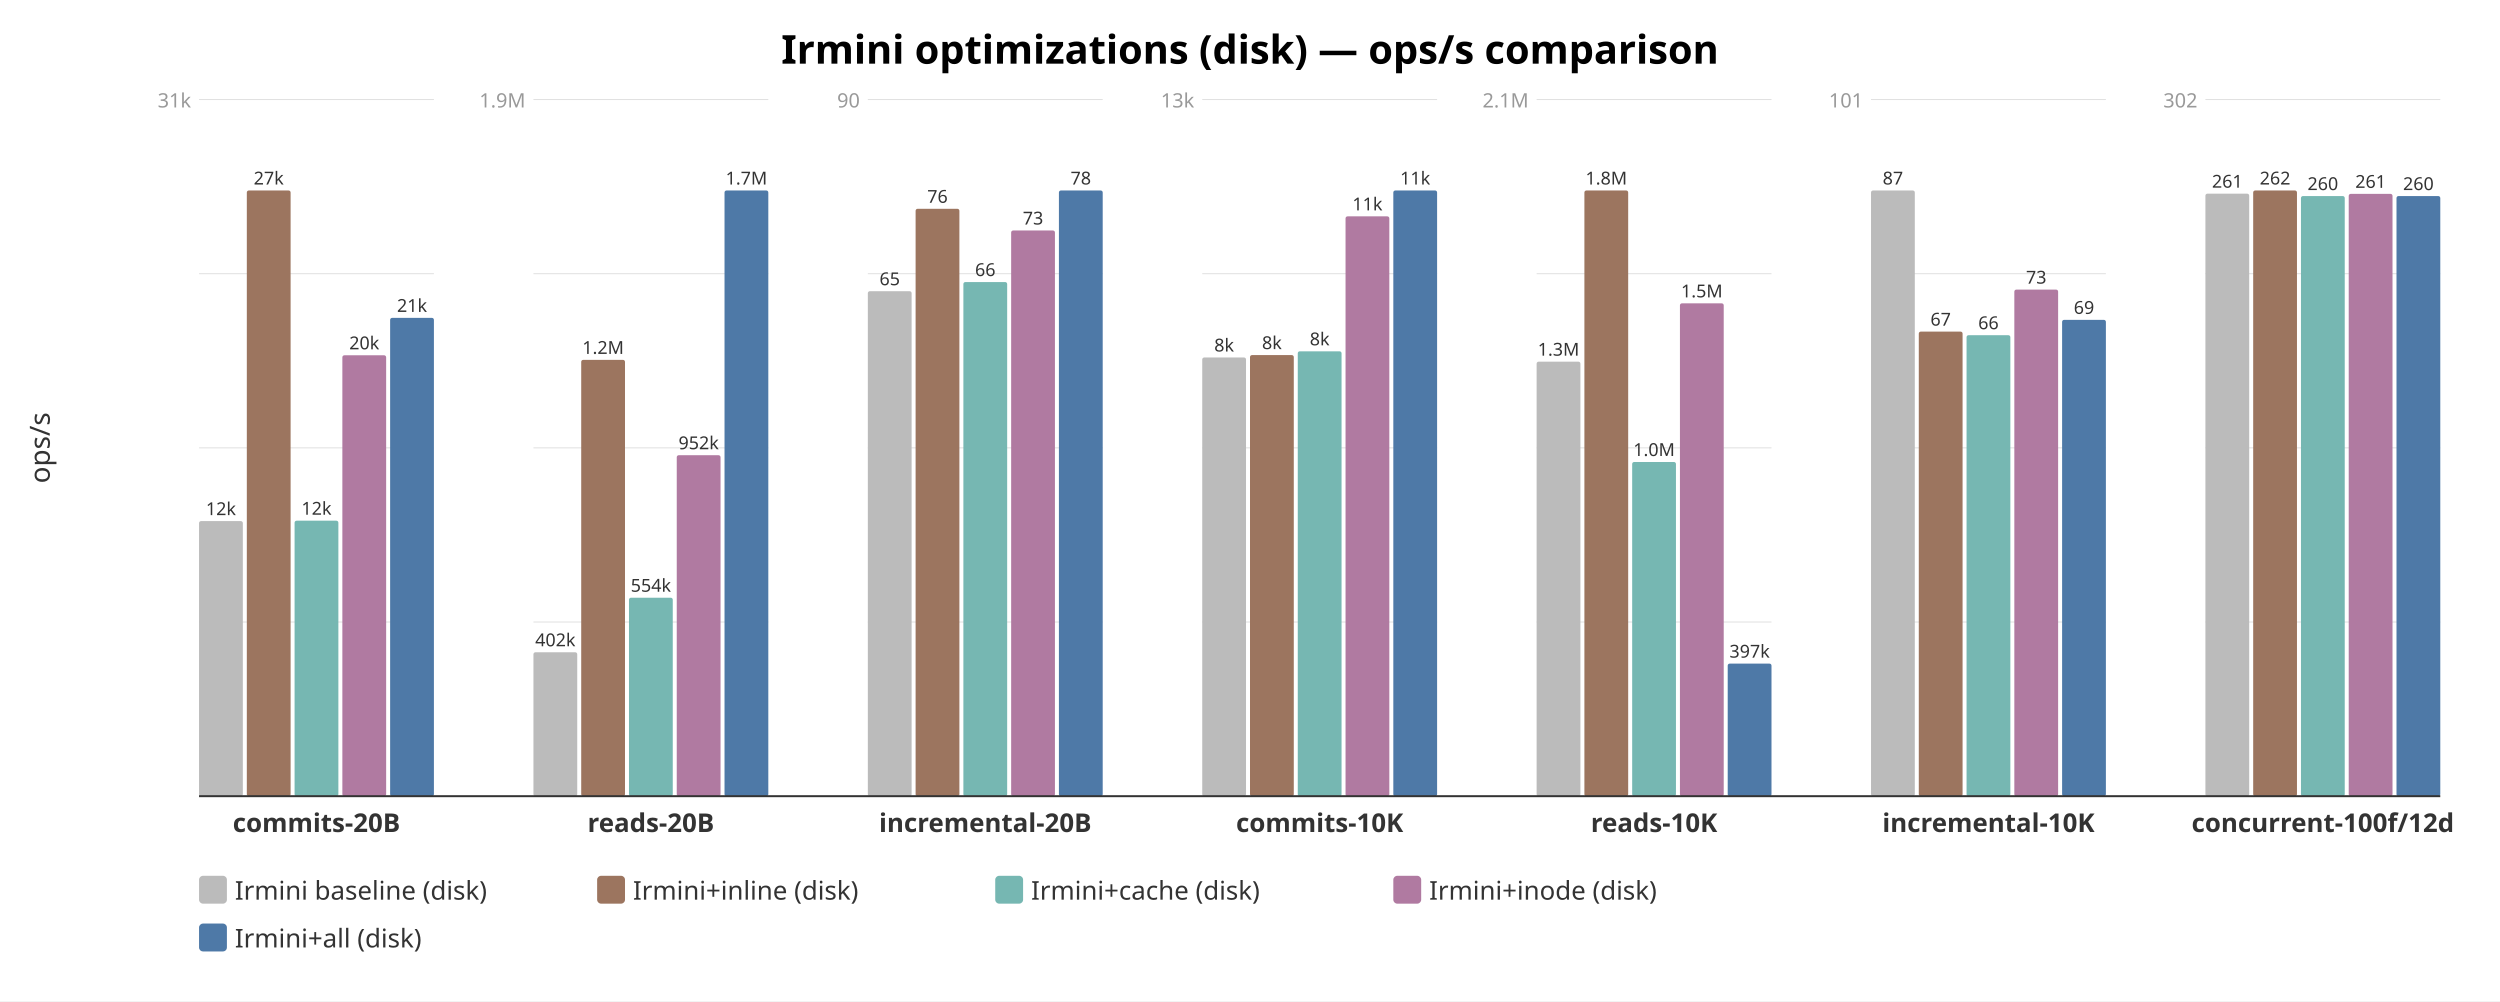
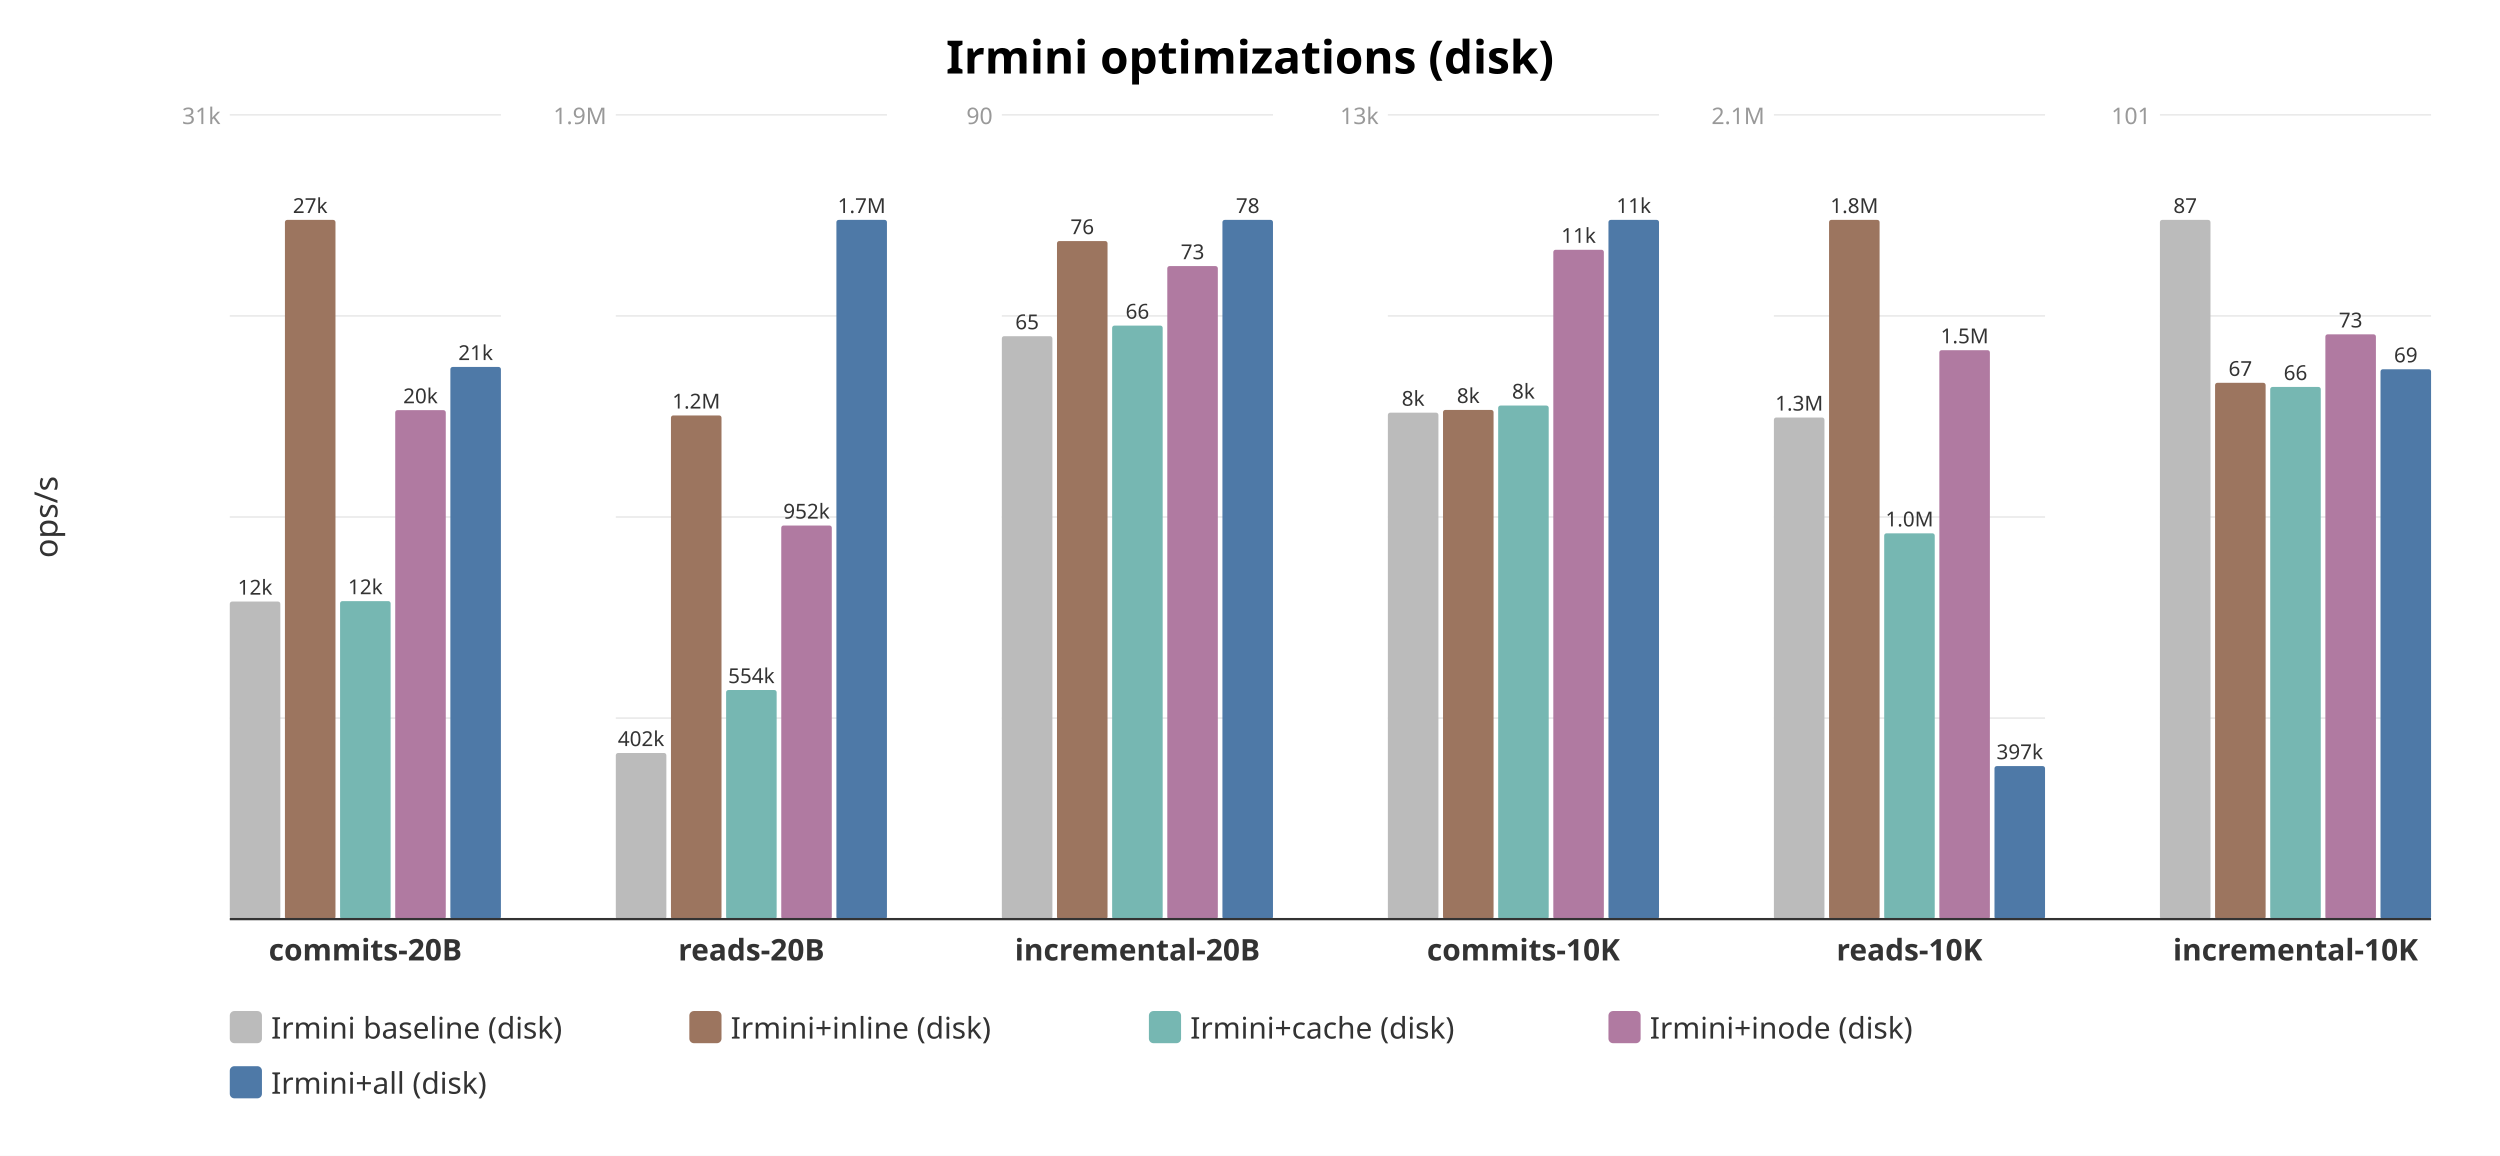
- <svg xmlns="http://www.w3.org/2000/svg" width="1256" height="503" font-family="system-ui, sans-serif" font-size="14">
-   <rect width="1256" height="503" fill="white" />
+ <svg xmlns="http://www.w3.org/2000/svg" width="1088" height="503" font-family="system-ui, sans-serif" font-size="14">
+   <rect width="1088" height="503" fill="white" />
  <defs>
</defs>
-   <text x="628.0" y="32" text-anchor="middle" font-size="20" font-weight="bold">Irmini optimizations (disk) — ops/s comparison</text>
+   <text x="544.0" y="32" text-anchor="middle" font-size="20" font-weight="bold">Irmini optimizations (disk)</text>
  <g transform="translate(100,50)">
    <text x="-75" y="175.0" text-anchor="middle" font-size="14" fill="#333" transform="rotate(-90,-75,175.0)">ops/s</text>
    <line x1="0" y1="262.5" x2="118" y2="262.5" stroke="#e0e0e0" stroke-width="0.5" />
    <line x1="0" y1="175.0" x2="118" y2="175.0" stroke="#e0e0e0" stroke-width="0.5" />
    <line x1="0" y1="87.5" x2="118" y2="87.5" stroke="#e0e0e0" stroke-width="0.5" />
    <line x1="0" y1="0.0" x2="118" y2="0.0" stroke="#e0e0e0" stroke-width="0.5" />
    <text x="-4.0" y="4.0" text-anchor="end" font-size="10" fill="#999">31k</text>
    <rect x="0.0" y="211.8" width="22" height="138.2" fill="#bbb" rx="1" />
    <text x="11.0" y="208.8" text-anchor="middle" font-size="9" fill="#333">12k</text>
    <rect x="24.0" y="45.7" width="22" height="304.3" fill="#9c755f" rx="1" />
    <text x="35.0" y="42.7" text-anchor="middle" font-size="9" fill="#333">27k</text>
    <rect x="48.0" y="211.6" width="22" height="138.4" fill="#76b7b2" rx="1" />
    <text x="59.0" y="208.6" text-anchor="middle" font-size="9" fill="#333">12k</text>
    <rect x="72.0" y="128.5" width="22" height="221.5" fill="#b07aa1" rx="1" />
    <text x="83.0" y="125.5" text-anchor="middle" font-size="9" fill="#333">20k</text>
    <rect x="96.0" y="109.7" width="22" height="240.3" fill="#4e79a7" rx="1" />
    <text x="107.0" y="106.7" text-anchor="middle" font-size="9" fill="#333">21k</text>
    <text x="59.0" y="368" text-anchor="middle" font-size="13" font-weight="bold" fill="#333">commits-20B</text>
    <line x1="168" y1="262.5" x2="286" y2="262.5" stroke="#e0e0e0" stroke-width="0.5" />
    <line x1="168" y1="175.0" x2="286" y2="175.0" stroke="#e0e0e0" stroke-width="0.5" />
    <line x1="168" y1="87.5" x2="286" y2="87.5" stroke="#e0e0e0" stroke-width="0.5" />
    <line x1="168" y1="0.0" x2="286" y2="0.0" stroke="#e0e0e0" stroke-width="0.5" />
    <text x="164.0" y="4.0" text-anchor="end" font-size="10" fill="#999">1.9M</text>
    <rect x="168.0" y="277.7" width="22" height="72.3" fill="#bbb" rx="1" />
    <text x="179.0" y="274.7" text-anchor="middle" font-size="9" fill="#333">402k</text>
    <rect x="192.0" y="130.8" width="22" height="219.2" fill="#9c755f" rx="1" />
    <text x="203.0" y="127.8" text-anchor="middle" font-size="9" fill="#333">1.2M</text>
    <rect x="216.0" y="250.3" width="22" height="99.7" fill="#76b7b2" rx="1" />
    <text x="227.0" y="247.3" text-anchor="middle" font-size="9" fill="#333">554k</text>
    <rect x="240.0" y="178.7" width="22" height="171.3" fill="#b07aa1" rx="1" />
    <text x="251.0" y="175.7" text-anchor="middle" font-size="9" fill="#333">952k</text>
    <rect x="264.0" y="45.7" width="22" height="304.3" fill="#4e79a7" rx="1" />
    <text x="275.0" y="42.7" text-anchor="middle" font-size="9" fill="#333">1.7M</text>
    <text x="227.0" y="368" text-anchor="middle" font-size="13" font-weight="bold" fill="#333">reads-20B</text>
    <line x1="336" y1="262.5" x2="454" y2="262.5" stroke="#e0e0e0" stroke-width="0.5" />
    <line x1="336" y1="175.0" x2="454" y2="175.0" stroke="#e0e0e0" stroke-width="0.5" />
    <line x1="336" y1="87.5" x2="454" y2="87.5" stroke="#e0e0e0" stroke-width="0.5" />
    <line x1="336" y1="0.0" x2="454" y2="0.0" stroke="#e0e0e0" stroke-width="0.5" />
    <text x="332.0" y="4.0" text-anchor="end" font-size="10" fill="#999">90</text>
    <rect x="336.0" y="96.3" width="22" height="253.7" fill="#bbb" rx="1" />
    <text x="347.0" y="93.3" text-anchor="middle" font-size="9" fill="#333">65</text>
    <rect x="360.0" y="54.9" width="22" height="295.1" fill="#9c755f" rx="1" />
    <text x="371.0" y="51.9" text-anchor="middle" font-size="9" fill="#333">76</text>
    <rect x="384.0" y="91.7" width="22" height="258.3" fill="#76b7b2" rx="1" />
    <text x="395.0" y="88.7" text-anchor="middle" font-size="9" fill="#333">66</text>
    <rect x="408.0" y="65.8" width="22" height="284.2" fill="#b07aa1" rx="1" />
    <text x="419.0" y="62.8" text-anchor="middle" font-size="9" fill="#333">73</text>
    <rect x="432.0" y="45.7" width="22" height="304.3" fill="#4e79a7" rx="1" />
    <text x="443.0" y="42.7" text-anchor="middle" font-size="9" fill="#333">78</text>
    <text x="395.0" y="368" text-anchor="middle" font-size="13" font-weight="bold" fill="#333">incremental-20B</text>
    <line x1="504" y1="262.5" x2="622" y2="262.5" stroke="#e0e0e0" stroke-width="0.5" />
    <line x1="504" y1="175.0" x2="622" y2="175.0" stroke="#e0e0e0" stroke-width="0.5" />
    <line x1="504" y1="87.5" x2="622" y2="87.5" stroke="#e0e0e0" stroke-width="0.5" />
    <line x1="504" y1="0.0" x2="622" y2="0.0" stroke="#e0e0e0" stroke-width="0.5" />
    <text x="500.0" y="4.0" text-anchor="end" font-size="10" fill="#999">13k</text>
    <rect x="504.0" y="129.6" width="22" height="220.4" fill="#bbb" rx="1" />
    <text x="515.0" y="126.6" text-anchor="middle" font-size="9" fill="#333">8k</text>
    <rect x="528.0" y="128.4" width="22" height="221.6" fill="#9c755f" rx="1" />
    <text x="539.0" y="125.4" text-anchor="middle" font-size="9" fill="#333">8k</text>
    <rect x="552.0" y="126.5" width="22" height="223.5" fill="#76b7b2" rx="1" />
    <text x="563.0" y="123.5" text-anchor="middle" font-size="9" fill="#333">8k</text>
    <rect x="576.0" y="58.7" width="22" height="291.3" fill="#b07aa1" rx="1" />
    <text x="587.0" y="55.7" text-anchor="middle" font-size="9" fill="#333">11k</text>
    <rect x="600.0" y="45.7" width="22" height="304.3" fill="#4e79a7" rx="1" />
    <text x="611.0" y="42.7" text-anchor="middle" font-size="9" fill="#333">11k</text>
    <text x="563.0" y="368" text-anchor="middle" font-size="13" font-weight="bold" fill="#333">commits-10K</text>
    <line x1="672" y1="262.5" x2="790" y2="262.5" stroke="#e0e0e0" stroke-width="0.5" />
    <line x1="672" y1="175.0" x2="790" y2="175.0" stroke="#e0e0e0" stroke-width="0.5" />
    <line x1="672" y1="87.5" x2="790" y2="87.5" stroke="#e0e0e0" stroke-width="0.5" />
    <line x1="672" y1="0.0" x2="790" y2="0.0" stroke="#e0e0e0" stroke-width="0.5" />
    <text x="668.0" y="4.0" text-anchor="end" font-size="10" fill="#999">2.1M</text>
    <rect x="672.0" y="131.7" width="22" height="218.3" fill="#bbb" rx="1" />
    <text x="683.0" y="128.7" text-anchor="middle" font-size="9" fill="#333">1.3M</text>
    <rect x="696.0" y="45.7" width="22" height="304.3" fill="#9c755f" rx="1" />
    <text x="707.0" y="42.7" text-anchor="middle" font-size="9" fill="#333">1.8M</text>
    <rect x="720.0" y="182.1" width="22" height="167.9" fill="#76b7b2" rx="1" />
    <text x="731.0" y="179.1" text-anchor="middle" font-size="9" fill="#333">1.0M</text>
    <rect x="744.0" y="102.4" width="22" height="247.6" fill="#b07aa1" rx="1" />
    <text x="755.0" y="99.4" text-anchor="middle" font-size="9" fill="#333">1.5M</text>
    <rect x="768.0" y="283.4" width="22" height="66.6" fill="#4e79a7" rx="1" />
    <text x="779.0" y="280.4" text-anchor="middle" font-size="9" fill="#333">397k</text>
    <text x="731.0" y="368" text-anchor="middle" font-size="13" font-weight="bold" fill="#333">reads-10K</text>
    <line x1="840" y1="262.5" x2="958" y2="262.5" stroke="#e0e0e0" stroke-width="0.5" />
    <line x1="840" y1="175.0" x2="958" y2="175.0" stroke="#e0e0e0" stroke-width="0.5" />
    <line x1="840" y1="87.5" x2="958" y2="87.5" stroke="#e0e0e0" stroke-width="0.5" />
    <line x1="840" y1="0.0" x2="958" y2="0.0" stroke="#e0e0e0" stroke-width="0.5" />
    <text x="836.0" y="4.0" text-anchor="end" font-size="10" fill="#999">101</text>
    <rect x="840.0" y="45.7" width="22" height="304.3" fill="#bbb" rx="1" />
    <text x="851.0" y="42.7" text-anchor="middle" font-size="9" fill="#333">87</text>
    <rect x="864.0" y="116.6" width="22" height="233.4" fill="#9c755f" rx="1" />
    <text x="875.0" y="113.6" text-anchor="middle" font-size="9" fill="#333">67</text>
    <rect x="888.0" y="118.4" width="22" height="231.6" fill="#76b7b2" rx="1" />
    <text x="899.0" y="115.4" text-anchor="middle" font-size="9" fill="#333">66</text>
    <rect x="912.0" y="95.5" width="22" height="254.5" fill="#b07aa1" rx="1" />
    <text x="923.0" y="92.5" text-anchor="middle" font-size="9" fill="#333">73</text>
    <rect x="936.0" y="110.7" width="22" height="239.3" fill="#4e79a7" rx="1" />
    <text x="947.0" y="107.7" text-anchor="middle" font-size="9" fill="#333">69</text>
    <text x="899.0" y="368" text-anchor="middle" font-size="13" font-weight="bold" fill="#333">incremental-10K</text>
-     <line x1="1008" y1="262.5" x2="1126" y2="262.5" stroke="#e0e0e0" stroke-width="0.5" />
-     <line x1="1008" y1="175.0" x2="1126" y2="175.0" stroke="#e0e0e0" stroke-width="0.5" />
-     <line x1="1008" y1="87.5" x2="1126" y2="87.5" stroke="#e0e0e0" stroke-width="0.5" />
-     <line x1="1008" y1="0.0" x2="1126" y2="0.0" stroke="#e0e0e0" stroke-width="0.5" />
-     <text x="1004.0" y="4.0" text-anchor="end" font-size="10" fill="#999">302</text>
-     <rect x="1008.0" y="47.3" width="22" height="302.7" fill="#bbb" rx="1" />
-     <text x="1019.0" y="44.3" text-anchor="middle" font-size="9" fill="#333">261</text>
-     <rect x="1032.0" y="45.7" width="22" height="304.3" fill="#9c755f" rx="1" />
-     <text x="1043.0" y="42.7" text-anchor="middle" font-size="9" fill="#333">262</text>
-     <rect x="1056.0" y="48.5" width="22" height="301.5" fill="#76b7b2" rx="1" />
-     <text x="1067.0" y="45.5" text-anchor="middle" font-size="9" fill="#333">260</text>
-     <rect x="1080.0" y="47.4" width="22" height="302.6" fill="#b07aa1" rx="1" />
-     <text x="1091.0" y="44.4" text-anchor="middle" font-size="9" fill="#333">261</text>
-     <rect x="1104.0" y="48.5" width="22" height="301.5" fill="#4e79a7" rx="1" />
-     <text x="1115.0" y="45.5" text-anchor="middle" font-size="9" fill="#333">260</text>
-     <text x="1067.0" y="368" text-anchor="middle" font-size="13" font-weight="bold" fill="#333">concurrent-100f/12d</text>
-     <line x1="0" y1="350" x2="1126" y2="350" stroke="#333" stroke-width="1" />
+     <line x1="0" y1="350" x2="958" y2="350" stroke="#333" stroke-width="1" />
  </g>
  <g transform="translate(100,440)">
    <rect x="0" y="0" width="14" height="14" fill="#bbb" rx="2" />
    <text x="18" y="12" font-size="13" fill="#333">Irmini baseline (disk)</text>
    <rect x="200" y="0" width="14" height="14" fill="#9c755f" rx="2" />
    <text x="218" y="12" font-size="13" fill="#333">Irmini+inline (disk)</text>
    <rect x="400" y="0" width="14" height="14" fill="#76b7b2" rx="2" />
    <text x="418" y="12" font-size="13" fill="#333">Irmini+cache (disk)</text>
    <rect x="600" y="0" width="14" height="14" fill="#b07aa1" rx="2" />
    <text x="618" y="12" font-size="13" fill="#333">Irmini+inode (disk)</text>
    <rect x="0" y="24" width="14" height="14" fill="#4e79a7" rx="2" />
    <text x="18" y="36" font-size="13" fill="#333">Irmini+all (disk)</text>
  </g>
</svg>
